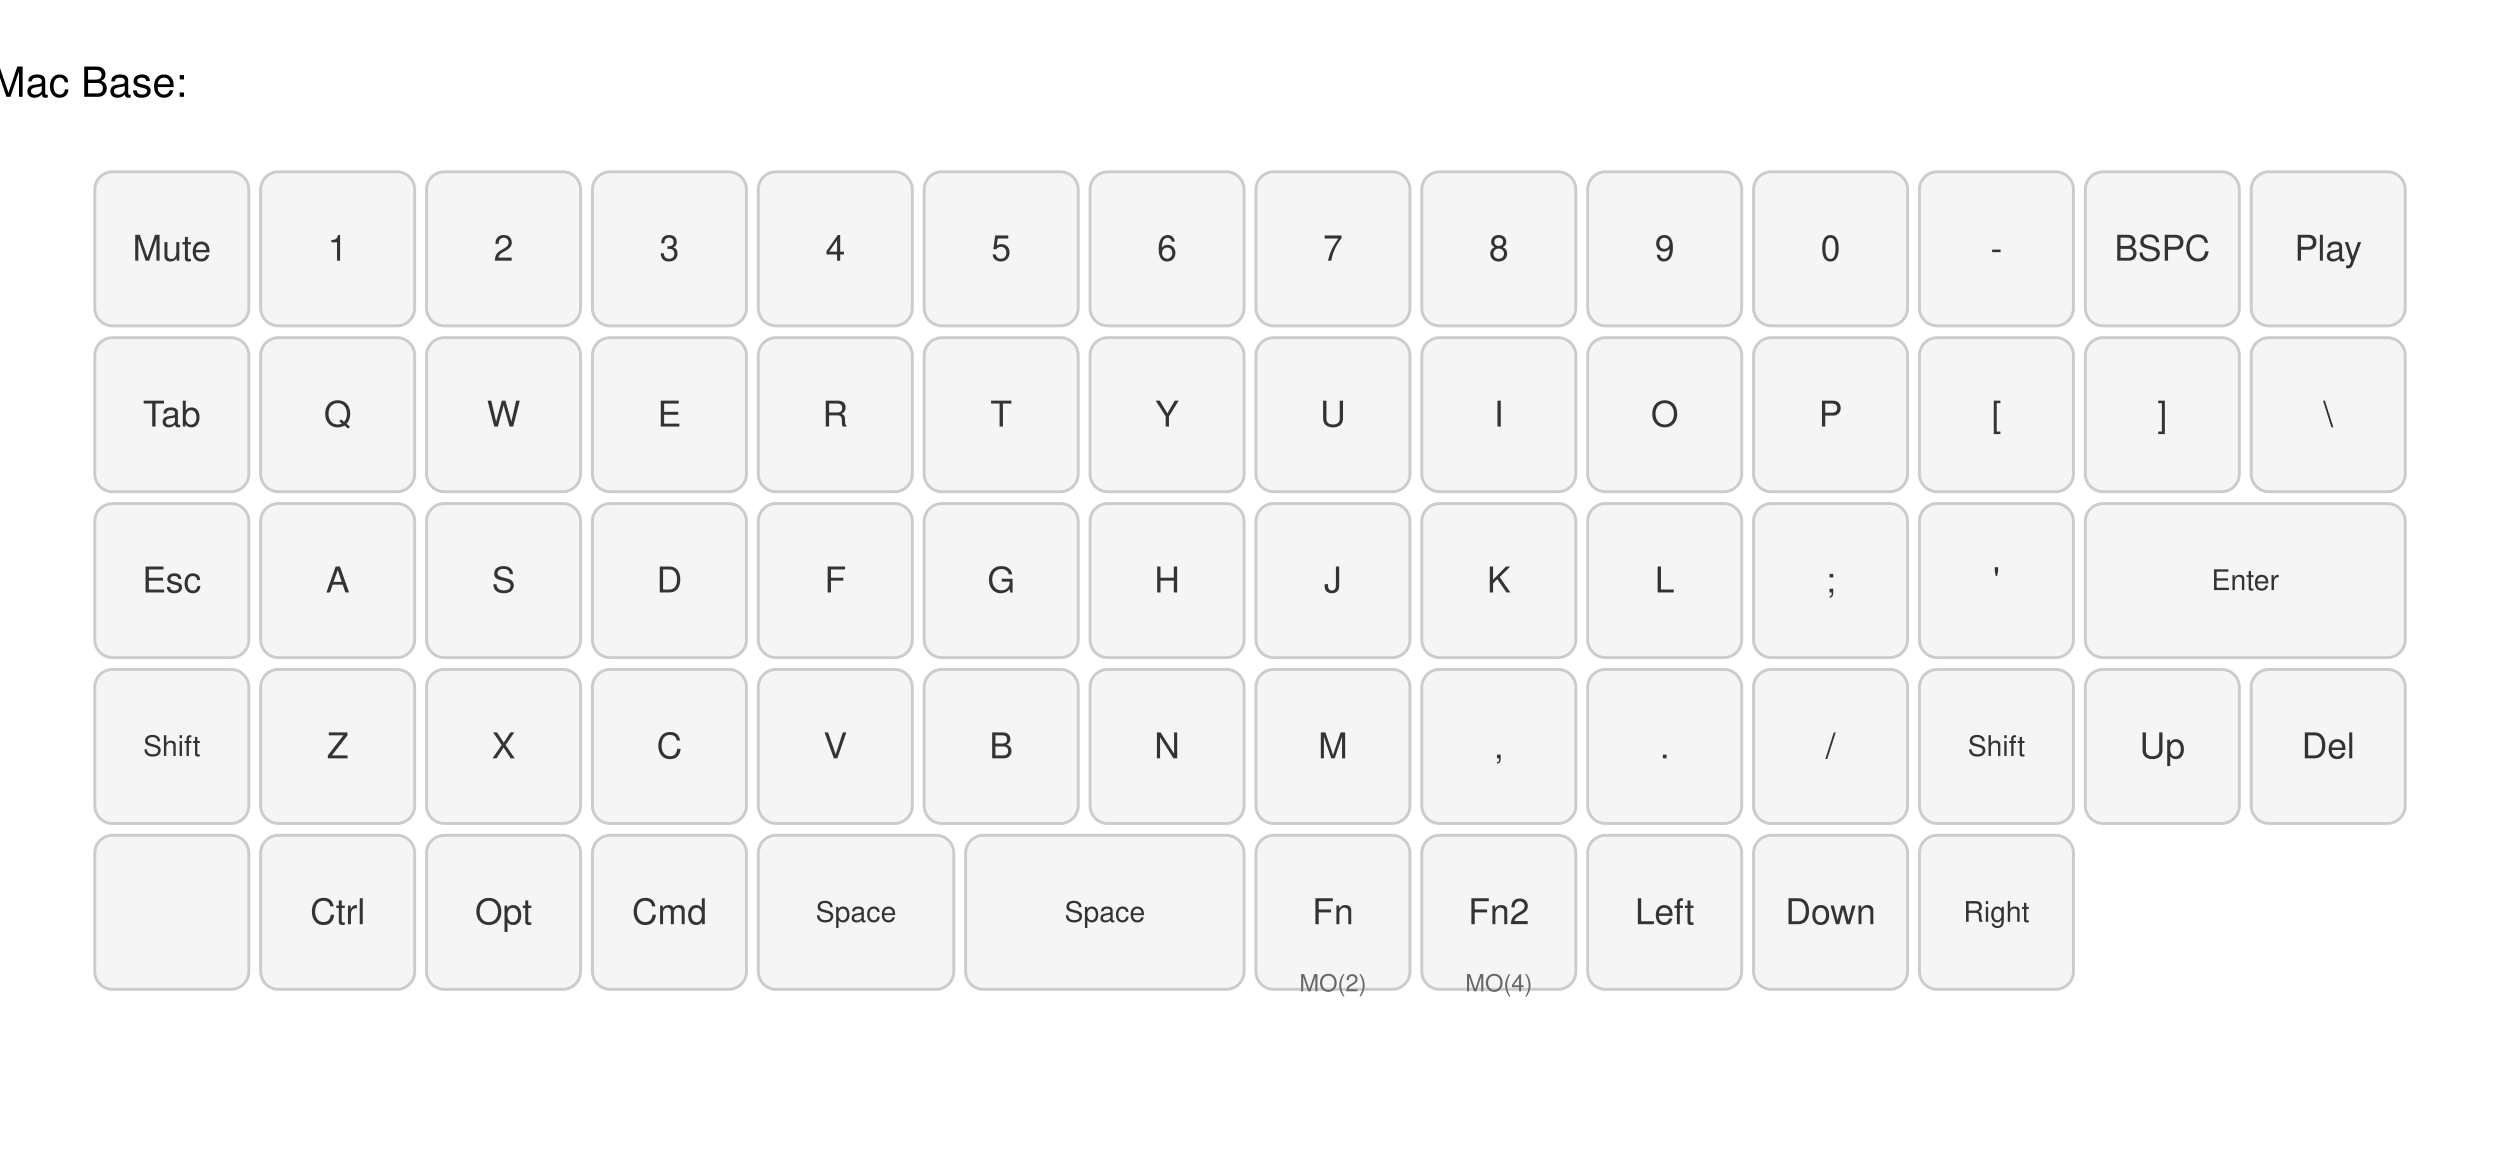
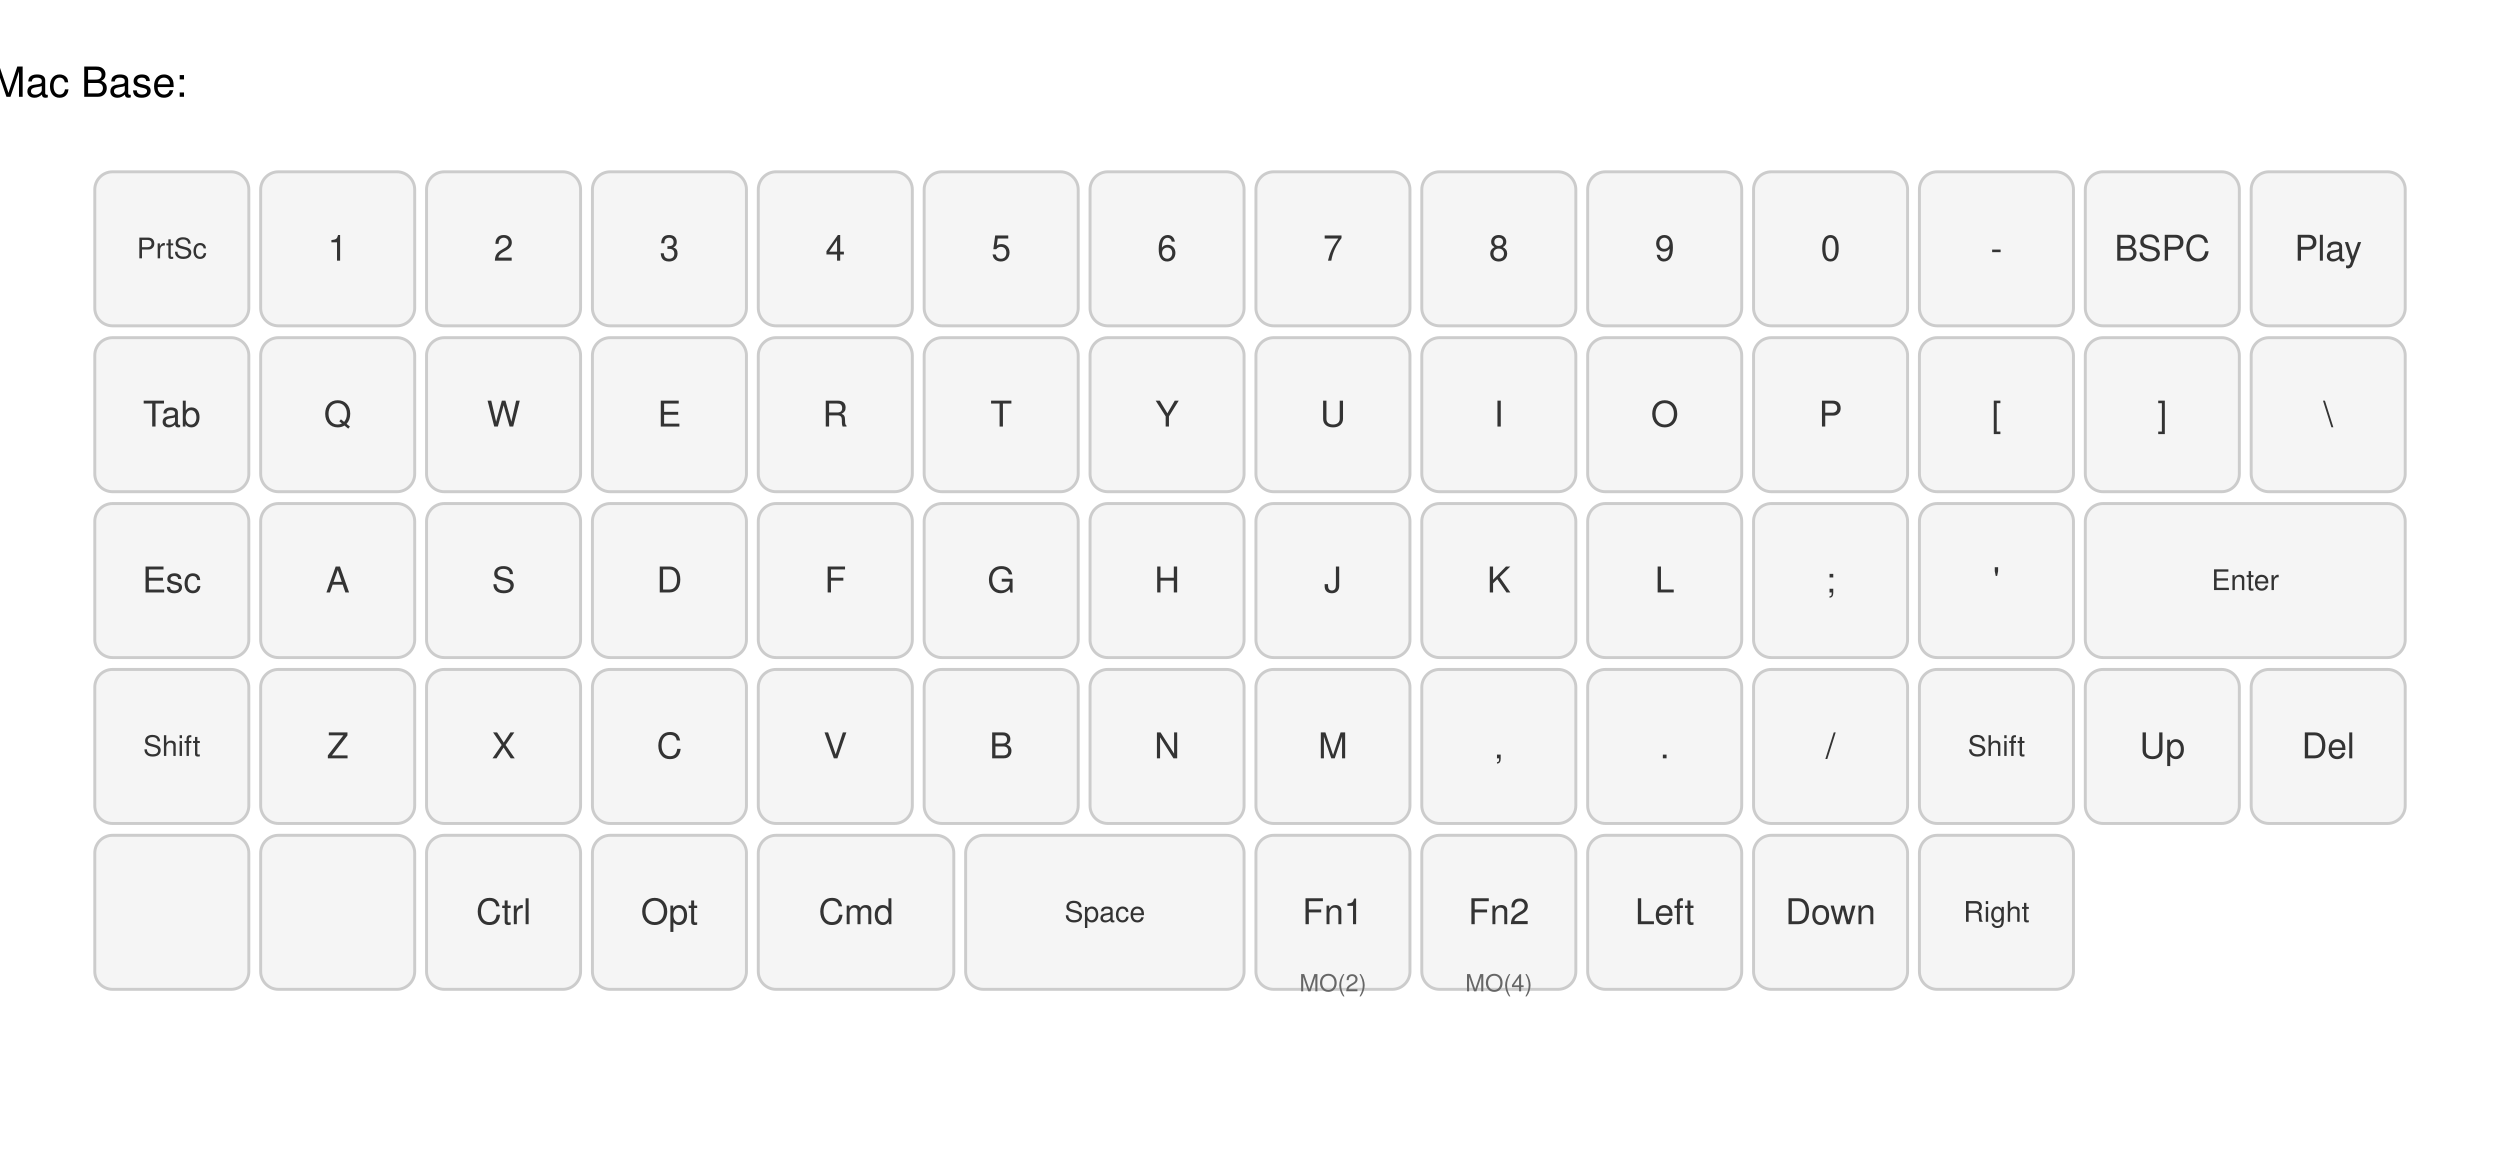
<svg xmlns="http://www.w3.org/2000/svg" width="844" height="392" viewBox="0 0 844 392" class="keymap">
  <style>svg {
  font-family: -apple-system, BlinkMacSystemFont, "SF Pro Text", "Helvetica Neue", Helvetica, Arial, sans-serif;
  font-size: 14px;
  font-kerning: normal;
  text-rendering: optimizeLegibility;
}
text { text-anchor: middle; dominant-baseline: middle; }
rect.key { fill: #f5f5f5; stroke: #cccccc; }
rect.held { fill: #a8d8ea; }
text.tap { font-size: 12px; fill: #333333; }
text.hold { font-size: 10px; fill: #666666; }
/* RGB layer indicator borders */
.rgb-magenta &gt; rect { stroke: #ff00ff; stroke-width: 2.5; }
.rgb-blue &gt; rect { stroke: #4488ff; stroke-width: 2.5; }
.rgb-yellow &gt; rect { stroke: #ffaa00; stroke-width: 2.5; }
.rgb-cyan &gt; rect { stroke: #00dddd; stroke-width: 2.5; }
.rgb-green &gt; rect { stroke: #44dd44; stroke-width: 2.5; }
.rgb-green-dark &gt; rect { stroke: #228822; stroke-width: 2.5; }
.rgb-red &gt; rect { stroke: #ff4444; stroke-width: 2.5; }
.rgb-orange &gt; rect { stroke: #ff8000; stroke-width: 2.5; }
</style>
  <g transform="translate(30, 0)" class="layer-Mac Base">
    <text x="0" y="28" class="label" id="Mac-Base">Mac Base:</text>
    <g transform="translate(0, 56)">
      <g transform="translate(28, 28)" class="key keypos-0">
        <rect rx="6" ry="6" x="-26" y="-26" width="52" height="52" class="key" />
-         <text x="0" y="0" class="key tap">Mute</text>
+         <text x="0" y="0" class="key tap">
+           <tspan style="font-size: 80%">PrtSc</tspan>
+         </text>
      </g>
      <g transform="translate(84, 28)" class="key keypos-1">
        <rect rx="6" ry="6" x="-26" y="-26" width="52" height="52" class="key" />
        <text x="0" y="0" class="key tap">1</text>
      </g>
      <g transform="translate(140, 28)" class="key keypos-2">
        <rect rx="6" ry="6" x="-26" y="-26" width="52" height="52" class="key" />
        <text x="0" y="0" class="key tap">2</text>
      </g>
      <g transform="translate(196, 28)" class="key keypos-3">
        <rect rx="6" ry="6" x="-26" y="-26" width="52" height="52" class="key" />
        <text x="0" y="0" class="key tap">3</text>
      </g>
      <g transform="translate(252, 28)" class="key keypos-4">
        <rect rx="6" ry="6" x="-26" y="-26" width="52" height="52" class="key" />
        <text x="0" y="0" class="key tap">4</text>
      </g>
      <g transform="translate(308, 28)" class="key keypos-5">
        <rect rx="6" ry="6" x="-26" y="-26" width="52" height="52" class="key" />
        <text x="0" y="0" class="key tap">5</text>
      </g>
      <g transform="translate(364, 28)" class="key keypos-6">
        <rect rx="6" ry="6" x="-26" y="-26" width="52" height="52" class="key" />
        <text x="0" y="0" class="key tap">6</text>
      </g>
      <g transform="translate(420, 28)" class="key keypos-7">
        <rect rx="6" ry="6" x="-26" y="-26" width="52" height="52" class="key" />
        <text x="0" y="0" class="key tap">7</text>
      </g>
      <g transform="translate(476, 28)" class="key keypos-8">
        <rect rx="6" ry="6" x="-26" y="-26" width="52" height="52" class="key" />
        <text x="0" y="0" class="key tap">8</text>
      </g>
      <g transform="translate(532, 28)" class="key keypos-9">
        <rect rx="6" ry="6" x="-26" y="-26" width="52" height="52" class="key" />
        <text x="0" y="0" class="key tap">9</text>
      </g>
      <g transform="translate(588, 28)" class="key keypos-10">
        <rect rx="6" ry="6" x="-26" y="-26" width="52" height="52" class="key" />
        <text x="0" y="0" class="key tap">0</text>
      </g>
      <g transform="translate(644, 28)" class="key keypos-11">
        <rect rx="6" ry="6" x="-26" y="-26" width="52" height="52" class="key" />
        <text x="0" y="0" class="key tap">-</text>
      </g>
      <g transform="translate(700, 28)" class="key keypos-12">
        <rect rx="6" ry="6" x="-26" y="-26" width="52" height="52" class="key" />
        <text x="0" y="0" class="key tap">BSPC</text>
      </g>
      <g transform="translate(756, 28)" class="key keypos-13">
        <rect rx="6" ry="6" x="-26" y="-26" width="52" height="52" class="key" />
        <text x="0" y="0" class="key tap">Play</text>
      </g>
      <g transform="translate(28, 84)" class="key keypos-14">
        <rect rx="6" ry="6" x="-26" y="-26" width="52" height="52" class="key" />
        <text x="0" y="0" class="key tap">Tab</text>
      </g>
      <g transform="translate(84, 84)" class="key keypos-15">
        <rect rx="6" ry="6" x="-26" y="-26" width="52" height="52" class="key" />
        <text x="0" y="0" class="key tap">Q</text>
      </g>
      <g transform="translate(140, 84)" class="key keypos-16">
        <rect rx="6" ry="6" x="-26" y="-26" width="52" height="52" class="key" />
        <text x="0" y="0" class="key tap">W</text>
      </g>
      <g transform="translate(196, 84)" class="key keypos-17">
        <rect rx="6" ry="6" x="-26" y="-26" width="52" height="52" class="key" />
        <text x="0" y="0" class="key tap">E</text>
      </g>
      <g transform="translate(252, 84)" class="key keypos-18">
        <rect rx="6" ry="6" x="-26" y="-26" width="52" height="52" class="key" />
        <text x="0" y="0" class="key tap">R</text>
      </g>
      <g transform="translate(308, 84)" class="key keypos-19">
        <rect rx="6" ry="6" x="-26" y="-26" width="52" height="52" class="key" />
        <text x="0" y="0" class="key tap">T</text>
      </g>
      <g transform="translate(364, 84)" class="key keypos-20">
        <rect rx="6" ry="6" x="-26" y="-26" width="52" height="52" class="key" />
        <text x="0" y="0" class="key tap">Y</text>
      </g>
      <g transform="translate(420, 84)" class="key keypos-21">
        <rect rx="6" ry="6" x="-26" y="-26" width="52" height="52" class="key" />
        <text x="0" y="0" class="key tap">U</text>
      </g>
      <g transform="translate(476, 84)" class="key keypos-22">
        <rect rx="6" ry="6" x="-26" y="-26" width="52" height="52" class="key" />
        <text x="0" y="0" class="key tap">I</text>
      </g>
      <g transform="translate(532, 84)" class="key keypos-23">
        <rect rx="6" ry="6" x="-26" y="-26" width="52" height="52" class="key" />
        <text x="0" y="0" class="key tap">O</text>
      </g>
      <g transform="translate(588, 84)" class="key keypos-24">
        <rect rx="6" ry="6" x="-26" y="-26" width="52" height="52" class="key" />
        <text x="0" y="0" class="key tap">P</text>
      </g>
      <g transform="translate(644, 84)" class="key keypos-25">
        <rect rx="6" ry="6" x="-26" y="-26" width="52" height="52" class="key" />
        <text x="0" y="0" class="key tap">[</text>
      </g>
      <g transform="translate(700, 84)" class="key keypos-26">
        <rect rx="6" ry="6" x="-26" y="-26" width="52" height="52" class="key" />
        <text x="0" y="0" class="key tap">]</text>
      </g>
      <g transform="translate(756, 84)" class="key keypos-27">
        <rect rx="6" ry="6" x="-26" y="-26" width="52" height="52" class="key" />
        <text x="0" y="0" class="key tap">\</text>
      </g>
      <g transform="translate(28, 140)" class="key keypos-28">
        <rect rx="6" ry="6" x="-26" y="-26" width="52" height="52" class="key" />
        <text x="0" y="0" class="key tap">Esc</text>
      </g>
      <g transform="translate(84, 140)" class="key keypos-29">
        <rect rx="6" ry="6" x="-26" y="-26" width="52" height="52" class="key" />
        <text x="0" y="0" class="key tap">A</text>
      </g>
      <g transform="translate(140, 140)" class="key keypos-30">
        <rect rx="6" ry="6" x="-26" y="-26" width="52" height="52" class="key" />
        <text x="0" y="0" class="key tap">S</text>
      </g>
      <g transform="translate(196, 140)" class="key keypos-31">
        <rect rx="6" ry="6" x="-26" y="-26" width="52" height="52" class="key" />
        <text x="0" y="0" class="key tap">D</text>
      </g>
      <g transform="translate(252, 140)" class="key keypos-32">
        <rect rx="6" ry="6" x="-26" y="-26" width="52" height="52" class="key" />
        <text x="0" y="0" class="key tap">F</text>
      </g>
      <g transform="translate(308, 140)" class="key keypos-33">
        <rect rx="6" ry="6" x="-26" y="-26" width="52" height="52" class="key" />
        <text x="0" y="0" class="key tap">G</text>
      </g>
      <g transform="translate(364, 140)" class="key keypos-34">
        <rect rx="6" ry="6" x="-26" y="-26" width="52" height="52" class="key" />
        <text x="0" y="0" class="key tap">H</text>
      </g>
      <g transform="translate(420, 140)" class="key keypos-35">
        <rect rx="6" ry="6" x="-26" y="-26" width="52" height="52" class="key" />
        <text x="0" y="0" class="key tap">J</text>
      </g>
      <g transform="translate(476, 140)" class="key keypos-36">
        <rect rx="6" ry="6" x="-26" y="-26" width="52" height="52" class="key" />
        <text x="0" y="0" class="key tap">K</text>
      </g>
      <g transform="translate(532, 140)" class="key keypos-37">
        <rect rx="6" ry="6" x="-26" y="-26" width="52" height="52" class="key" />
        <text x="0" y="0" class="key tap">L</text>
      </g>
      <g transform="translate(588, 140)" class="key keypos-38">
        <rect rx="6" ry="6" x="-26" y="-26" width="52" height="52" class="key" />
        <text x="0" y="0" class="key tap">;</text>
      </g>
      <g transform="translate(644, 140)" class="key keypos-39">
        <rect rx="6" ry="6" x="-26" y="-26" width="52" height="52" class="key" />
        <text x="0" y="0" class="key tap">'</text>
      </g>
      <g transform="translate(728, 140)" class="key keypos-40">
        <rect rx="6" ry="6" x="-54" y="-26" width="108" height="52" class="key" />
        <text x="0" y="0" class="key tap">
          <tspan style="font-size: 80%">Enter</tspan>
        </text>
      </g>
      <g transform="translate(28, 196)" class="key keypos-41">
        <rect rx="6" ry="6" x="-26" y="-26" width="52" height="52" class="key" />
        <text x="0" y="0" class="key tap">
          <tspan style="font-size: 80%">Shift</tspan>
        </text>
      </g>
      <g transform="translate(84, 196)" class="key keypos-42">
        <rect rx="6" ry="6" x="-26" y="-26" width="52" height="52" class="key" />
        <text x="0" y="0" class="key tap">Z</text>
      </g>
      <g transform="translate(140, 196)" class="key keypos-43">
        <rect rx="6" ry="6" x="-26" y="-26" width="52" height="52" class="key" />
        <text x="0" y="0" class="key tap">X</text>
      </g>
      <g transform="translate(196, 196)" class="key keypos-44">
        <rect rx="6" ry="6" x="-26" y="-26" width="52" height="52" class="key" />
        <text x="0" y="0" class="key tap">C</text>
      </g>
      <g transform="translate(252, 196)" class="key keypos-45">
        <rect rx="6" ry="6" x="-26" y="-26" width="52" height="52" class="key" />
        <text x="0" y="0" class="key tap">V</text>
      </g>
      <g transform="translate(308, 196)" class="key keypos-46">
        <rect rx="6" ry="6" x="-26" y="-26" width="52" height="52" class="key" />
        <text x="0" y="0" class="key tap">B</text>
      </g>
      <g transform="translate(364, 196)" class="key keypos-47">
        <rect rx="6" ry="6" x="-26" y="-26" width="52" height="52" class="key" />
        <text x="0" y="0" class="key tap">N</text>
      </g>
      <g transform="translate(420, 196)" class="key keypos-48">
        <rect rx="6" ry="6" x="-26" y="-26" width="52" height="52" class="key" />
        <text x="0" y="0" class="key tap">M</text>
      </g>
      <g transform="translate(476, 196)" class="key keypos-49">
        <rect rx="6" ry="6" x="-26" y="-26" width="52" height="52" class="key" />
        <text x="0" y="0" class="key tap">,</text>
      </g>
      <g transform="translate(532, 196)" class="key keypos-50">
        <rect rx="6" ry="6" x="-26" y="-26" width="52" height="52" class="key" />
        <text x="0" y="0" class="key tap">.</text>
      </g>
      <g transform="translate(588, 196)" class="key keypos-51">
        <rect rx="6" ry="6" x="-26" y="-26" width="52" height="52" class="key" />
        <text x="0" y="0" class="key tap">/</text>
      </g>
      <g transform="translate(644, 196)" class="key keypos-52">
        <rect rx="6" ry="6" x="-26" y="-26" width="52" height="52" class="key" />
        <text x="0" y="0" class="key tap">
          <tspan style="font-size: 80%">Shift</tspan>
        </text>
      </g>
      <g transform="translate(700, 196)" class="key keypos-53">
        <rect rx="6" ry="6" x="-26" y="-26" width="52" height="52" class="key" />
        <text x="0" y="0" class="key tap">Up</text>
      </g>
      <g transform="translate(756, 196)" class="key keypos-54">
        <rect rx="6" ry="6" x="-26" y="-26" width="52" height="52" class="key" />
        <text x="0" y="0" class="key tap">Del</text>
      </g>
      <g transform="translate(28, 252)" class="key keypos-55">
        <rect rx="6" ry="6" x="-26" y="-26" width="52" height="52" class="key" />
      </g>
      <g transform="translate(84, 252)" class="key keypos-56">
        <rect rx="6" ry="6" x="-26" y="-26" width="52" height="52" class="key" />
+       </g>
+       <g transform="translate(140, 252)" class="key keypos-57">
+         <rect rx="6" ry="6" x="-26" y="-26" width="52" height="52" class="key" />
        <text x="0" y="0" class="key tap">Ctrl</text>
      </g>
-       <g transform="translate(140, 252)" class="key keypos-57">
+       <g transform="translate(196, 252)" class="key keypos-58">
        <rect rx="6" ry="6" x="-26" y="-26" width="52" height="52" class="key" />
        <text x="0" y="0" class="key tap">Opt</text>
-       </g>
-       <g transform="translate(196, 252)" class="key keypos-58">
-         <rect rx="6" ry="6" x="-26" y="-26" width="52" height="52" class="key" />
-         <text x="0" y="0" class="key tap">Cmd</text>
      </g>
      <g transform="translate(259, 252)" class="key keypos-59">
        <rect rx="6" ry="6" x="-33" y="-26" width="66" height="52" class="key" />
-         <text x="0" y="0" class="key tap">
-           <tspan style="font-size: 80%">Space</tspan>
-         </text>
+         <text x="0" y="0" class="key tap">Cmd</text>
      </g>
      <g transform="translate(343, 252)" class="key keypos-60">
        <rect rx="6" ry="6" x="-47" y="-26" width="94" height="52" class="key" />
        <text x="0" y="0" class="key tap">
          <tspan style="font-size: 80%">Space</tspan>
        </text>
      </g>
      <g transform="translate(420, 252)" class="key keypos-61">
        <rect rx="6" ry="6" x="-26" y="-26" width="52" height="52" class="key" />
-         <text x="0" y="0" class="key tap">Fn</text>
+         <text x="0" y="0" class="key tap">Fn1</text>
        <text x="0" y="24" class="key hold">
          <tspan style="font-size: 80%">MO(2)</tspan>
        </text>
      </g>
      <g transform="translate(476, 252)" class="key keypos-62">
        <rect rx="6" ry="6" x="-26" y="-26" width="52" height="52" class="key" />
        <text x="0" y="0" class="key tap">Fn2</text>
        <text x="0" y="24" class="key hold">
          <tspan style="font-size: 80%">MO(4)</tspan>
        </text>
      </g>
      <g transform="translate(532, 252)" class="key keypos-63">
        <rect rx="6" ry="6" x="-26" y="-26" width="52" height="52" class="key" />
        <text x="0" y="0" class="key tap">Left</text>
      </g>
      <g transform="translate(588, 252)" class="key keypos-64">
        <rect rx="6" ry="6" x="-26" y="-26" width="52" height="52" class="key" />
        <text x="0" y="0" class="key tap">Down</text>
      </g>
      <g transform="translate(644, 252)" class="key keypos-65">
        <rect rx="6" ry="6" x="-26" y="-26" width="52" height="52" class="key" />
        <text x="0" y="0" class="key tap">
          <tspan style="font-size: 80%">Right</tspan>
        </text>
      </g>
    </g>
  </g>
</svg>
